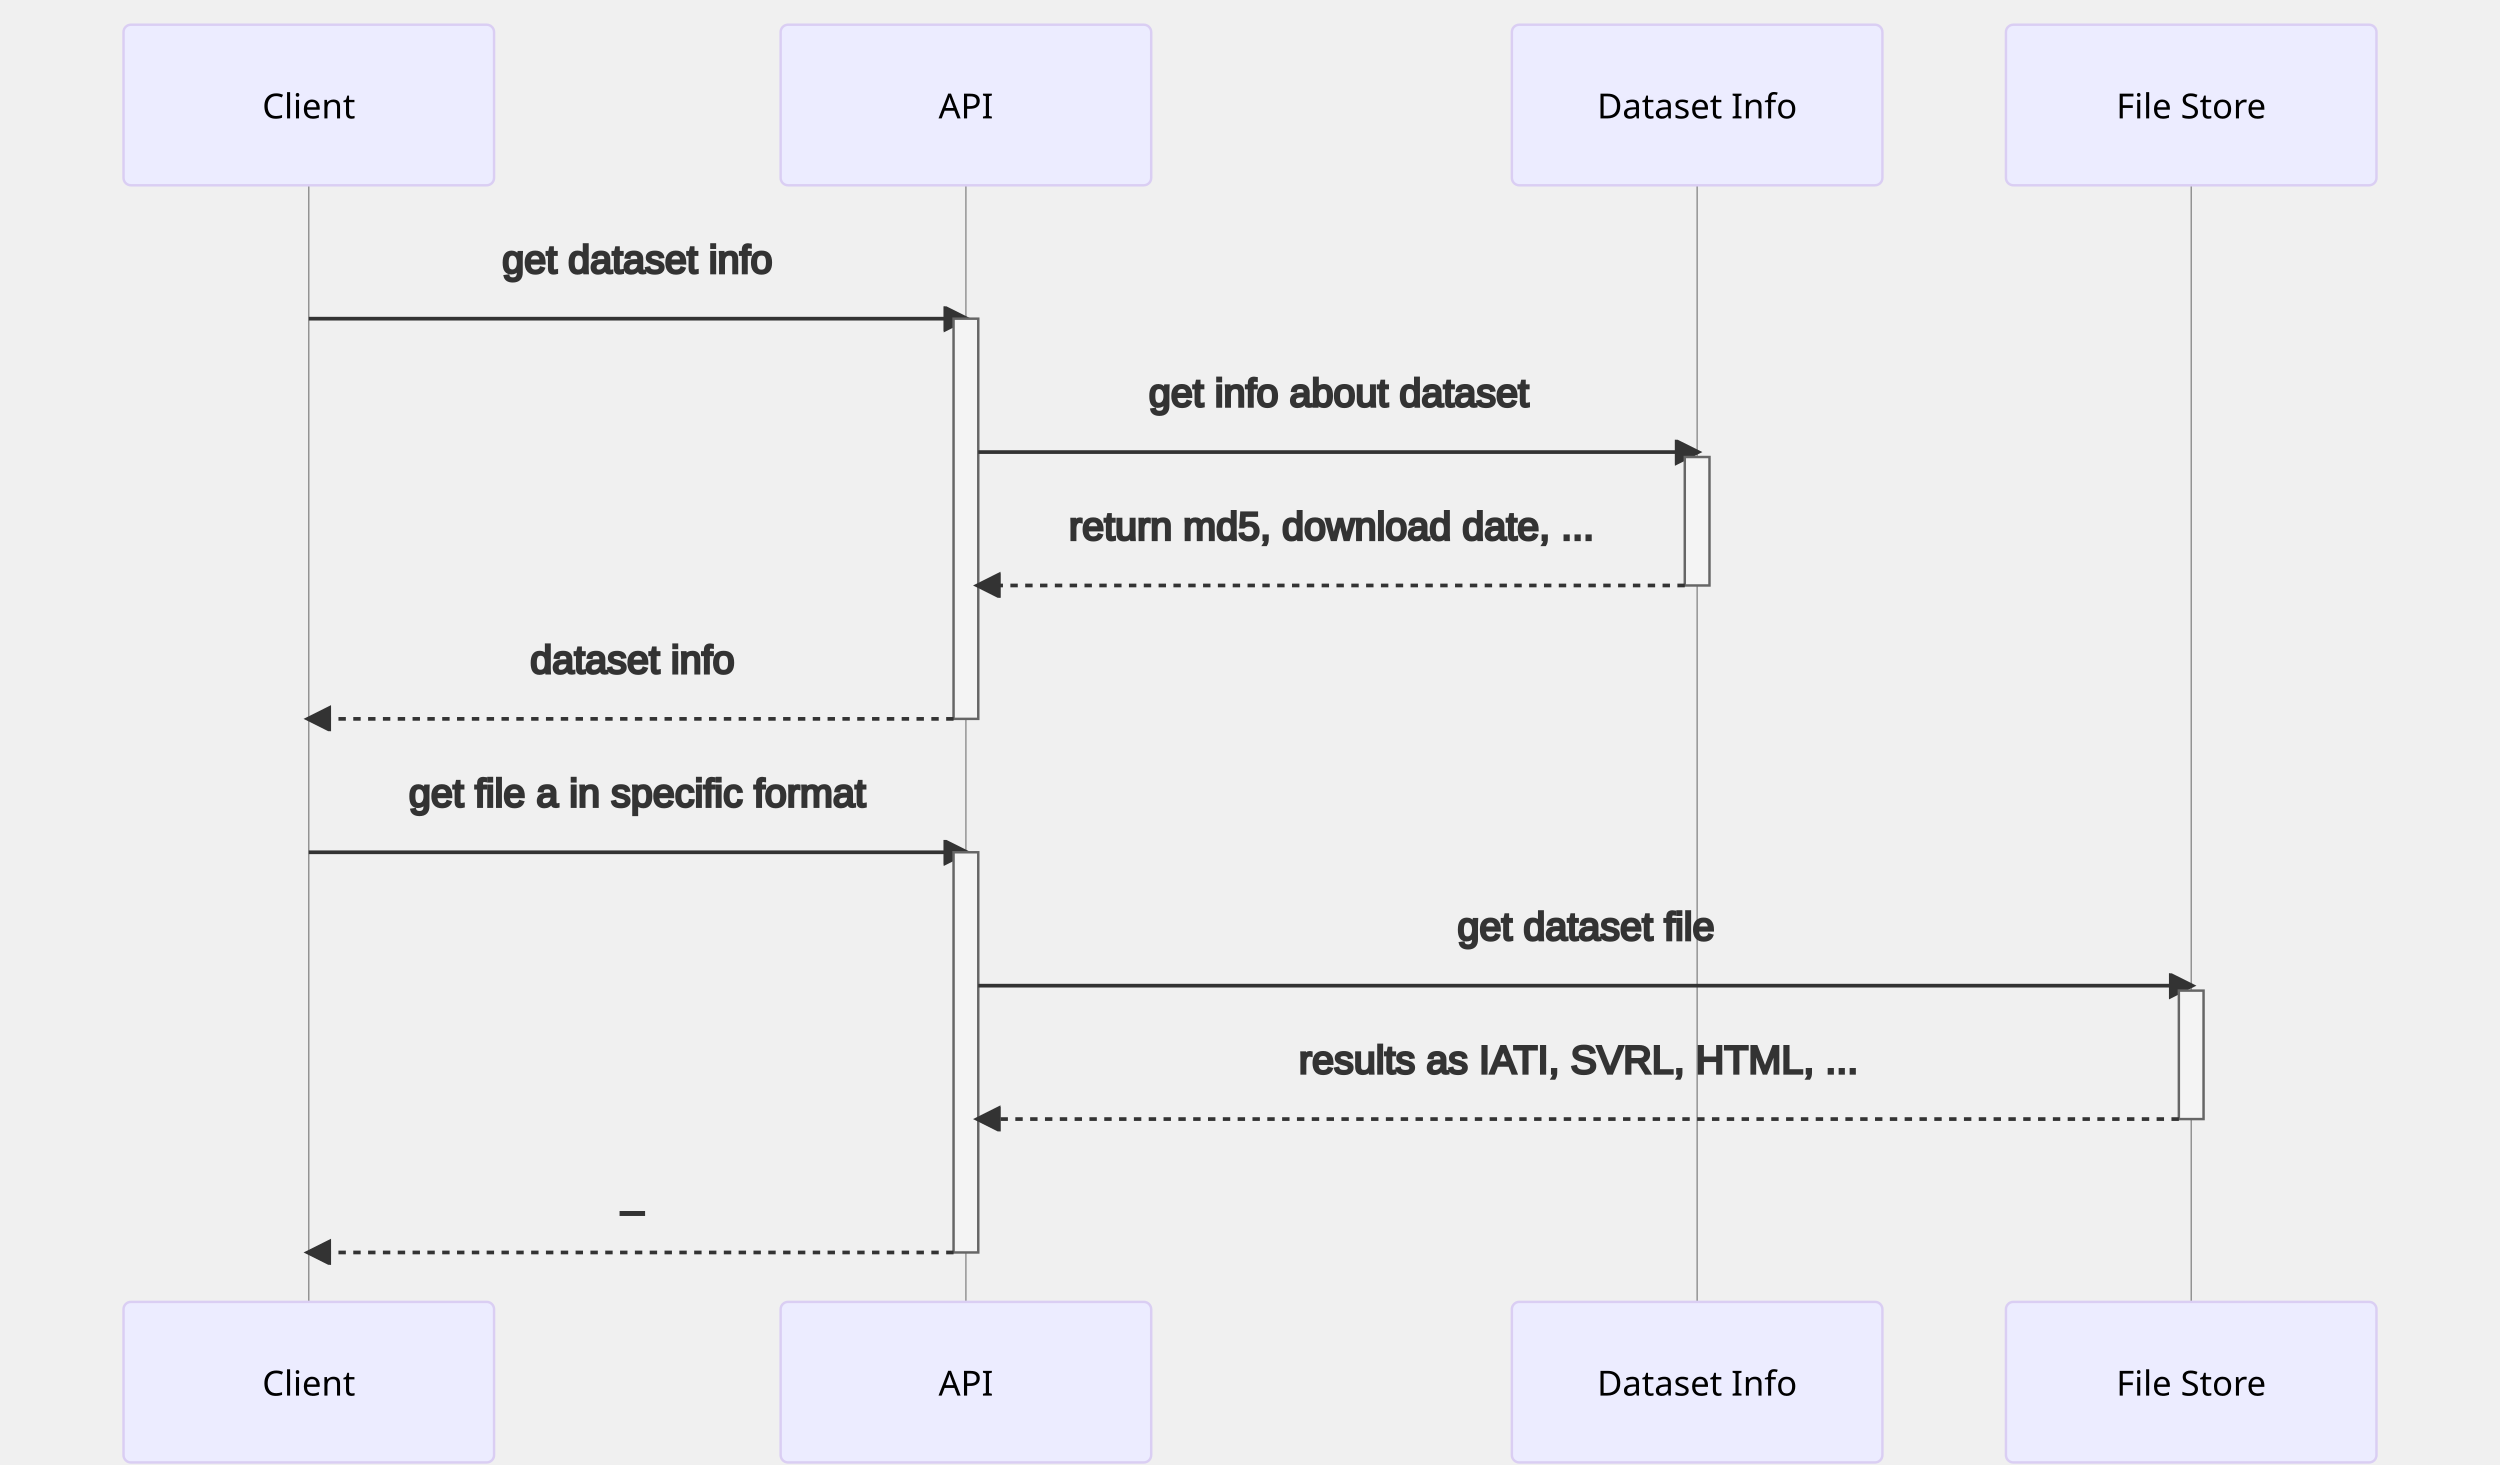
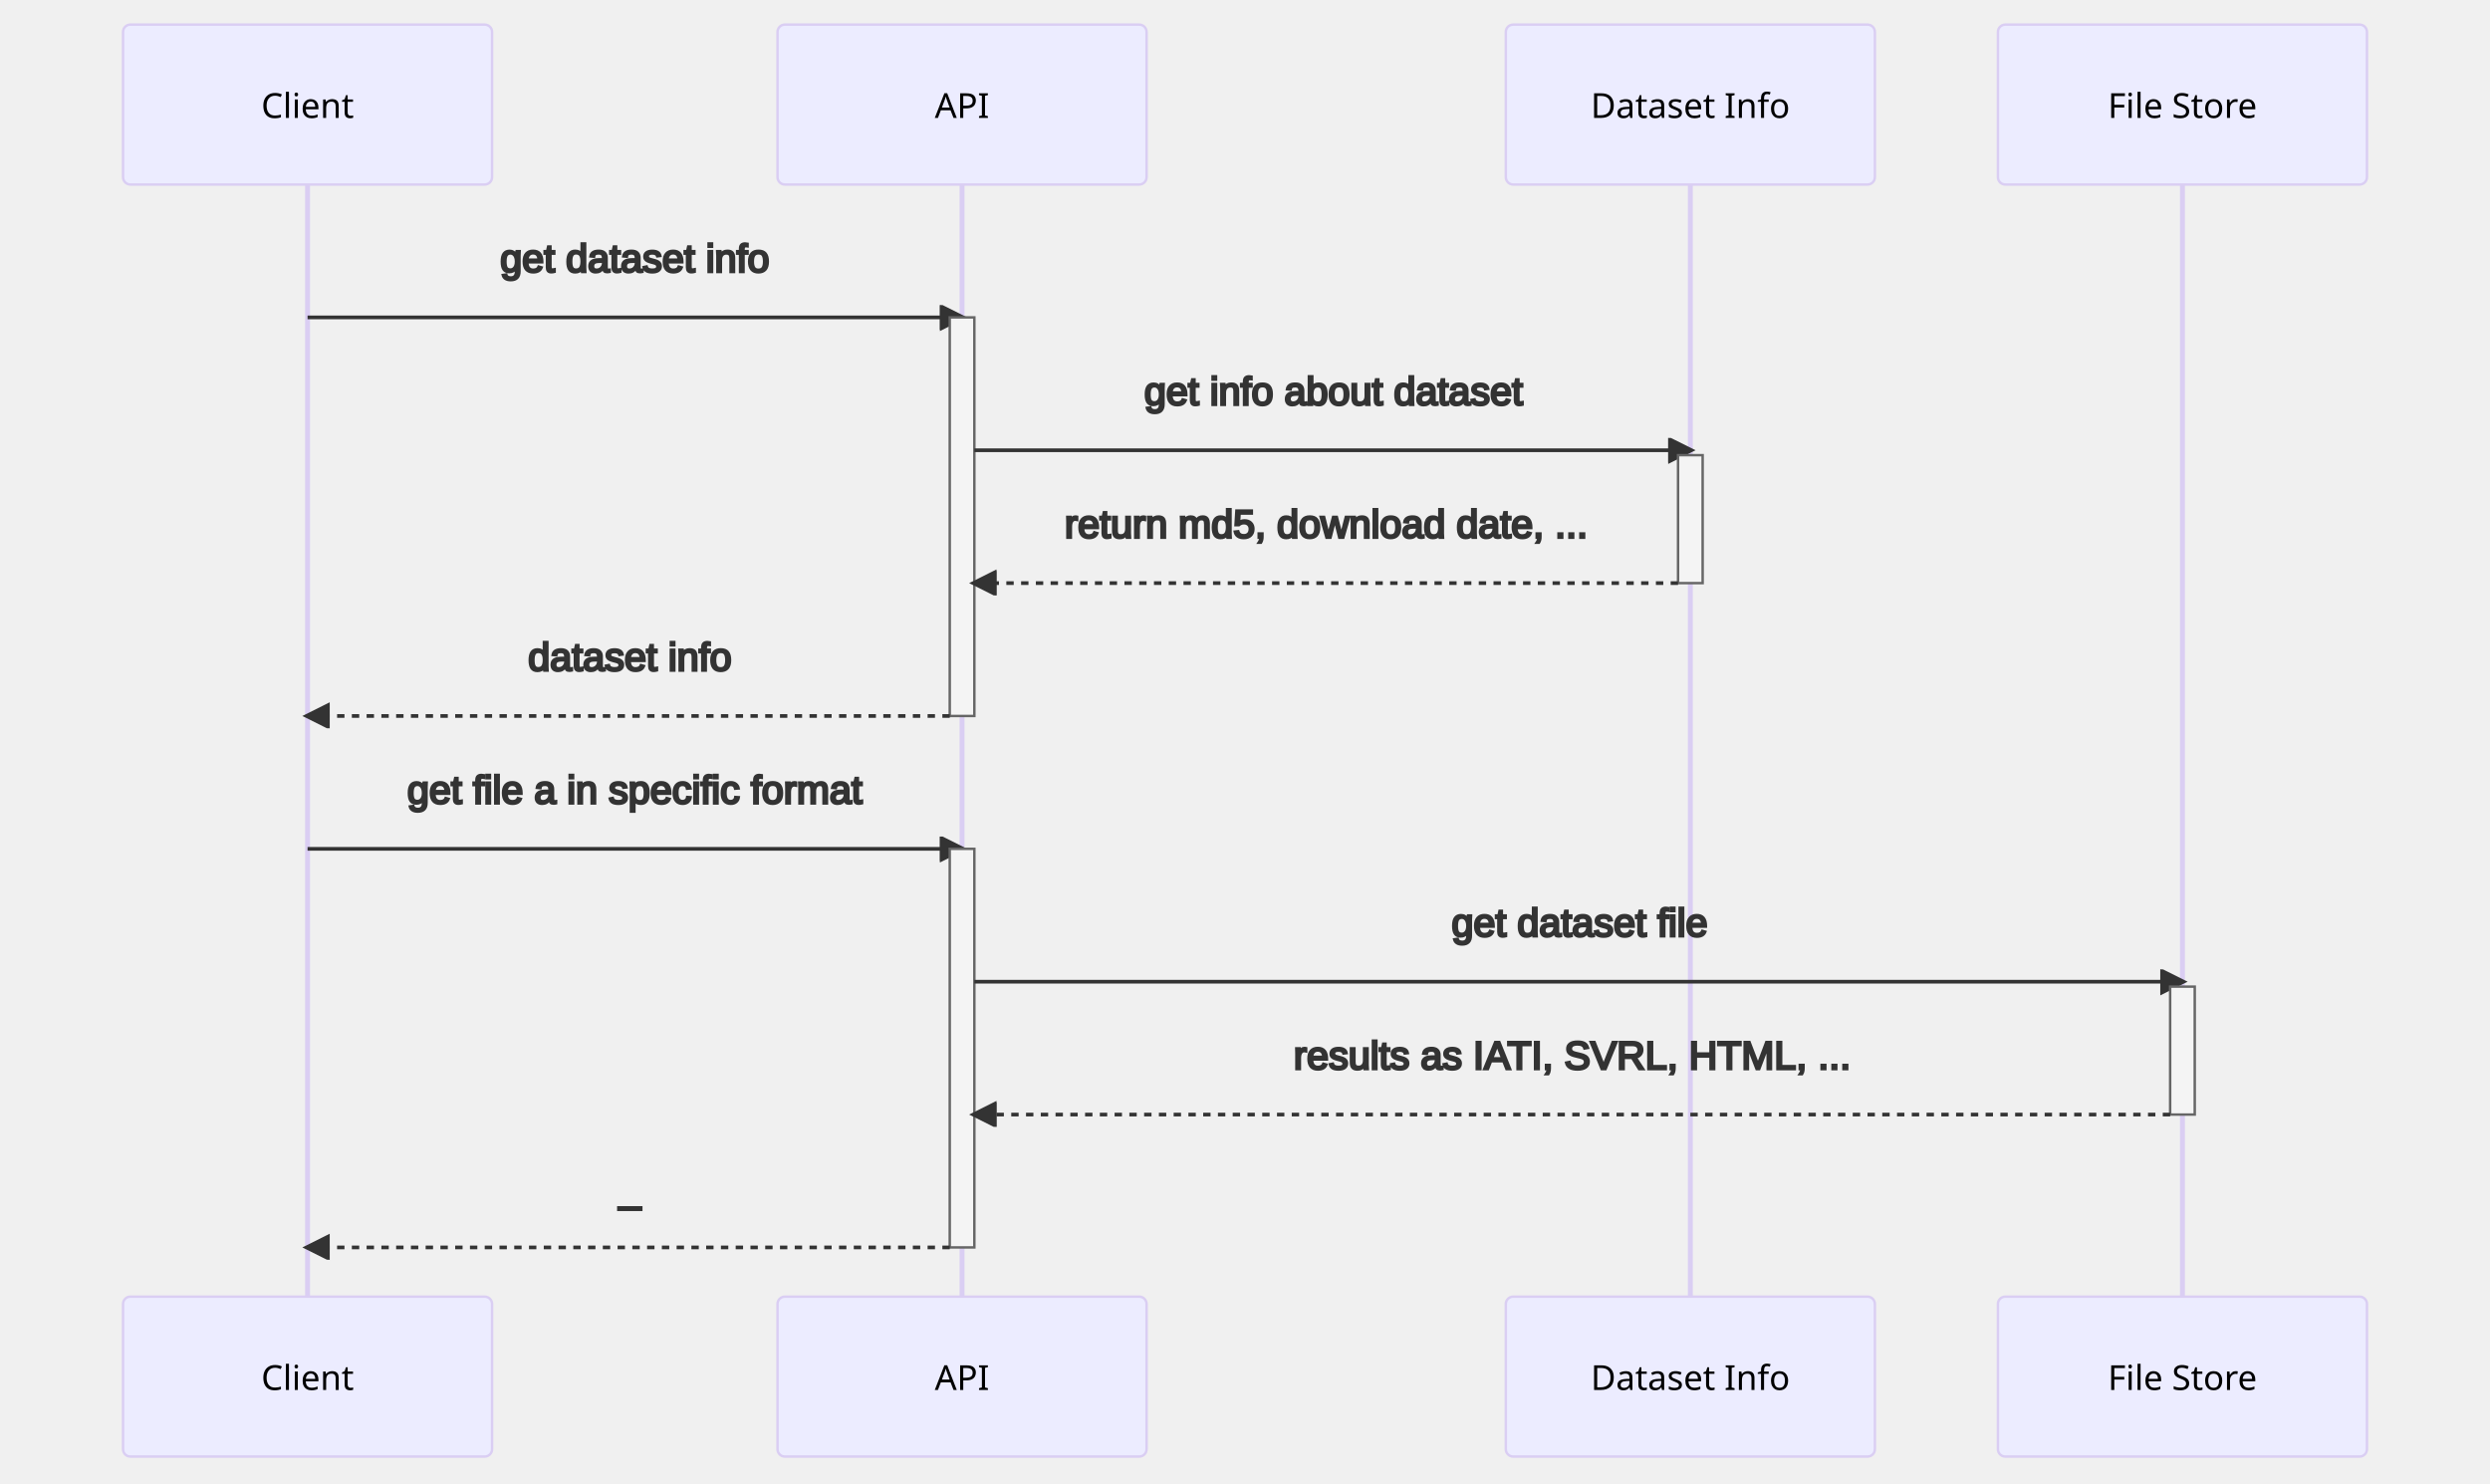
- <svg xmlns="http://www.w3.org/2000/svg" id="mermaid-1631400879429" width="1012" height="593" viewBox="-50 -10 1012 593">
-   <style>#mermaid-1631400879429{font-family:"trebuchet ms",verdana,arial,sans-serif;font-size:16px;fill:#333;}#mermaid-1631400879429 .error-icon{fill:#552222;}#mermaid-1631400879429 .error-text{fill:#552222;stroke:#552222;}#mermaid-1631400879429 .edge-thickness-normal{stroke-width:2px;}#mermaid-1631400879429 .edge-thickness-thick{stroke-width:3.5px;}#mermaid-1631400879429 .edge-pattern-solid{stroke-dasharray:0;}#mermaid-1631400879429 .edge-pattern-dashed{stroke-dasharray:3;}#mermaid-1631400879429 .edge-pattern-dotted{stroke-dasharray:2;}#mermaid-1631400879429 .marker{fill:#333333;stroke:#333333;}#mermaid-1631400879429 .marker.cross{stroke:#333333;}#mermaid-1631400879429 svg{font-family:"trebuchet ms",verdana,arial,sans-serif;font-size:16px;}#mermaid-1631400879429 .actor{stroke:hsl(259.626,59.777%,87.902%);fill:#ECECFF;}#mermaid-1631400879429 text.actor &gt; tspan{fill:black;stroke:none;}#mermaid-1631400879429 .actor-line{stroke:grey;}#mermaid-1631400879429 .messageLine0{stroke-width:1.5;stroke-dasharray:none;stroke:#333;}#mermaid-1631400879429 .messageLine1{stroke-width:1.5;stroke-dasharray:2,2;stroke:#333;}#mermaid-1631400879429 #arrowhead path{fill:#333;stroke:#333;}#mermaid-1631400879429 .sequenceNumber{fill:white;}#mermaid-1631400879429 #sequencenumber{fill:#333;}#mermaid-1631400879429 #crosshead path{fill:#333;stroke:#333;}#mermaid-1631400879429 .messageText{fill:#333;stroke:#333;}#mermaid-1631400879429 .labelBox{stroke:hsl(259.626,59.777%,87.902%);fill:#ECECFF;}#mermaid-1631400879429 .labelText,#mermaid-1631400879429 .labelText &gt; tspan{fill:black;stroke:none;}#mermaid-1631400879429 .loopText,#mermaid-1631400879429 .loopText &gt; tspan{fill:black;stroke:none;}#mermaid-1631400879429 .loopLine{stroke-width:2px;stroke-dasharray:2,2;stroke:hsl(259.626,59.777%,87.902%);fill:hsl(259.626,59.777%,87.902%);}#mermaid-1631400879429 .note{stroke:#aaaa33;fill:#fff5ad;}#mermaid-1631400879429 .noteText,#mermaid-1631400879429 .noteText &gt; tspan{fill:black;stroke:none;}#mermaid-1631400879429 .activation0{fill:#f4f4f4;stroke:#666;}#mermaid-1631400879429 .activation1{fill:#f4f4f4;stroke:#666;}#mermaid-1631400879429 .activation2{fill:#f4f4f4;stroke:#666;}#mermaid-1631400879429:root{--mermaid-font-family:"trebuchet ms",verdana,arial,sans-serif;}</style>
+ <svg xmlns="http://www.w3.org/2000/svg" id="mermaid-1637060450049" width="1012" height="603" viewBox="-50 -10 1012 603">
+   <style>#mermaid-1637060450049 {font-family:"trebuchet ms",verdana,arial,sans-serif;font-size:16px;fill:#333;}#mermaid-1637060450049 .error-icon{fill:#552222;}#mermaid-1637060450049 .error-text{fill:#552222;stroke:#552222;}#mermaid-1637060450049 .edge-thickness-normal{stroke-width:2px;}#mermaid-1637060450049 .edge-thickness-thick{stroke-width:3.5px;}#mermaid-1637060450049 .edge-pattern-solid{stroke-dasharray:0;}#mermaid-1637060450049 .edge-pattern-dashed{stroke-dasharray:3;}#mermaid-1637060450049 .edge-pattern-dotted{stroke-dasharray:2;}#mermaid-1637060450049 .marker{fill:#333333;stroke:#333333;}#mermaid-1637060450049 .marker.cross{stroke:#333333;}#mermaid-1637060450049 svg{font-family:"trebuchet ms",verdana,arial,sans-serif;font-size:16px;}#mermaid-1637060450049 .actor{stroke:hsl(259.626, 59.777%, 87.902%);fill:#ECECFF;}#mermaid-1637060450049 text.actor&gt;tspan{fill:black;stroke:none;}#mermaid-1637060450049 .actor-line{stroke:grey;}#mermaid-1637060450049 .messageLine0{stroke-width:1.5;stroke-dasharray:none;stroke:#333;}#mermaid-1637060450049 .messageLine1{stroke-width:1.5;stroke-dasharray:2,2;stroke:#333;}#mermaid-1637060450049 #arrowhead path{fill:#333;stroke:#333;}#mermaid-1637060450049 .sequenceNumber{fill:white;}#mermaid-1637060450049 #sequencenumber{fill:#333;}#mermaid-1637060450049 #crosshead path{fill:#333;stroke:#333;}#mermaid-1637060450049 .messageText{fill:#333;stroke:#333;}#mermaid-1637060450049 .labelBox{stroke:hsl(259.626, 59.777%, 87.902%);fill:#ECECFF;}#mermaid-1637060450049 .labelText,#mermaid-1637060450049 .labelText&gt;tspan{fill:black;stroke:none;}#mermaid-1637060450049 .loopText,#mermaid-1637060450049 .loopText&gt;tspan{fill:black;stroke:none;}#mermaid-1637060450049 .loopLine{stroke-width:2px;stroke-dasharray:2,2;stroke:hsl(259.626, 59.777%, 87.902%);fill:hsl(259.626, 59.777%, 87.902%);}#mermaid-1637060450049 .note{stroke:#aaaa33;fill:#fff5ad;}#mermaid-1637060450049 .noteText,#mermaid-1637060450049 .noteText&gt;tspan{fill:black;stroke:none;}#mermaid-1637060450049 .activation0{fill:#f4f4f4;stroke:#666;}#mermaid-1637060450049 .activation1{fill:#f4f4f4;stroke:#666;}#mermaid-1637060450049 .activation2{fill:#f4f4f4;stroke:#666;}#mermaid-1637060450049 .actor-man line{stroke:hsl(259.626, 59.777%, 87.902%);fill:#ECECFF;}#mermaid-1637060450049 .actor-man circle,#mermaid-1637060450049 line{stroke:hsl(259.626, 59.777%, 87.902%);fill:#ECECFF;stroke-width:2px;}#mermaid-1637060450049 :root{--mermaid-font-family:"trebuchet ms",verdana,arial,sans-serif;}</style>
  <g />
  <g>
-     <line id="actor0" x1="75" y1="5" x2="75" y2="582" class="actor-line" stroke-width="0.5px" stroke="#999" />
+     <line id="actor0" x1="75" y1="5" x2="75" y2="537" class="200" stroke-width="0.5px" stroke="#999" />
    <rect x="0" y="0" fill="#eaeaea" stroke="#666" width="150" height="65" rx="3" ry="3" class="actor" />
    <text x="75" y="32.5" dominant-baseline="central" alignment-baseline="central" class="actor" style="text-anchor: middle; font-size: 14px; font-weight: 400; font-family: Open-Sans, sans-serif;">
      <tspan x="75" dy="0">Client</tspan>
    </text>
  </g>
  <g>
-     <line id="actor1" x1="341" y1="5" x2="341" y2="582" class="actor-line" stroke-width="0.5px" stroke="#999" />
+     <line id="actor1" x1="341" y1="5" x2="341" y2="537" class="200" stroke-width="0.5px" stroke="#999" />
    <rect x="266" y="0" fill="#eaeaea" stroke="#666" width="150" height="65" rx="3" ry="3" class="actor" />
    <text x="341" y="32.5" dominant-baseline="central" alignment-baseline="central" class="actor" style="text-anchor: middle; font-size: 14px; font-weight: 400; font-family: Open-Sans, sans-serif;">
      <tspan x="341" dy="0">API</tspan>
    </text>
  </g>
  <g>
-     <line id="actor2" x1="637" y1="5" x2="637" y2="582" class="actor-line" stroke-width="0.5px" stroke="#999" />
+     <line id="actor2" x1="637" y1="5" x2="637" y2="537" class="200" stroke-width="0.5px" stroke="#999" />
    <rect x="562" y="0" fill="#eaeaea" stroke="#666" width="150" height="65" rx="3" ry="3" class="actor" />
    <text x="637" y="32.5" dominant-baseline="central" alignment-baseline="central" class="actor" style="text-anchor: middle; font-size: 14px; font-weight: 400; font-family: Open-Sans, sans-serif;">
      <tspan x="637" dy="0">Dataset Info</tspan>
    </text>
  </g>
  <g>
-     <line id="actor3" x1="837" y1="5" x2="837" y2="582" class="actor-line" stroke-width="0.5px" stroke="#999" />
+     <line id="actor3" x1="837" y1="5" x2="837" y2="537" class="200" stroke-width="0.5px" stroke="#999" />
    <rect x="762" y="0" fill="#eaeaea" stroke="#666" width="150" height="65" rx="3" ry="3" class="actor" />
    <text x="837" y="32.5" dominant-baseline="central" alignment-baseline="central" class="actor" style="text-anchor: middle; font-size: 14px; font-weight: 400; font-family: Open-Sans, sans-serif;">
      <tspan x="837" dy="0">File Store</tspan>
    </text>
  </g>
  <defs>
    <marker id="arrowhead" refX="9" refY="5" markerUnits="userSpaceOnUse" markerWidth="12" markerHeight="12" orient="auto">
      <path d="M 0 0 L 10 5 L 0 10 z" />
    </marker>
  </defs>
  <defs>
    <marker id="crosshead" markerWidth="15" markerHeight="8" orient="auto" refX="16" refY="4">
      <path fill="black" stroke="#000000" stroke-width="1px" d="M 9,2 V 6 L16,4 Z" style="stroke-dasharray: 0, 0;" />
      <path fill="none" stroke="#000000" stroke-width="1px" d="M 0,1 L 6,7 M 6,1 L 0,7" style="stroke-dasharray: 0, 0;" />
    </marker>
  </defs>
  <defs>
    <marker id="filled-head" refX="18" refY="7" markerWidth="20" markerHeight="28" orient="auto">
      <path d="M 18,7 L9,13 L14,7 L9,1 Z" />
    </marker>
  </defs>
  <defs>
    <marker id="sequencenumber" refX="15" refY="15" markerWidth="60" markerHeight="40" orient="auto">
      <circle cx="15" cy="15" r="6" />
    </marker>
  </defs>
  <text x="208" y="80" text-anchor="middle" dominant-baseline="middle" alignment-baseline="middle" class="messageText" dy="1em" style="font-family: &quot;trebuchet ms&quot;, verdana, arial, sans-serif; font-size: 16px; font-weight: 400;">get dataset info</text>
  <line x1="75" y1="119" x2="341" y2="119" class="messageLine0" stroke-width="2" stroke="none" marker-end="url(#arrowhead)" style="fill: none;" />
  <g>
    <rect x="336" y="119" fill="#EDF2AE" stroke="#666" width="10" height="162" rx="0" ry="0" class="activation0" />
  </g>
  <text x="492" y="134" text-anchor="middle" dominant-baseline="middle" alignment-baseline="middle" class="messageText" dy="1em" style="font-family: &quot;trebuchet ms&quot;, verdana, arial, sans-serif; font-size: 16px; font-weight: 400;">get info about dataset</text>
  <line x1="346" y1="173" x2="637" y2="173" class="messageLine0" stroke-width="2" stroke="none" marker-end="url(#arrowhead)" style="fill: none;" />
  <g>
    <rect x="632" y="175" fill="#EDF2AE" stroke="#666" width="10" height="52" rx="0" ry="0" class="activation0" />
  </g>
  <text x="489" y="188" text-anchor="middle" dominant-baseline="middle" alignment-baseline="middle" class="messageText" dy="1em" style="font-family: &quot;trebuchet ms&quot;, verdana, arial, sans-serif; font-size: 16px; font-weight: 400;">return md5, download date, ...</text>
  <line x1="632" y1="227" x2="346" y2="227" class="messageLine1" stroke-width="2" stroke="none" marker-end="url(#arrowhead)" style="stroke-dasharray: 3, 3; fill: none;" />
  <text x="206" y="242" text-anchor="middle" dominant-baseline="middle" alignment-baseline="middle" class="messageText" dy="1em" style="font-family: &quot;trebuchet ms&quot;, verdana, arial, sans-serif; font-size: 16px; font-weight: 400;">dataset info</text>
  <line x1="336" y1="281" x2="75" y2="281" class="messageLine1" stroke-width="2" stroke="none" marker-end="url(#arrowhead)" style="stroke-dasharray: 3, 3; fill: none;" />
  <text x="208" y="296" text-anchor="middle" dominant-baseline="middle" alignment-baseline="middle" class="messageText" dy="1em" style="font-family: &quot;trebuchet ms&quot;, verdana, arial, sans-serif; font-size: 16px; font-weight: 400;">get file a in specific format</text>
  <line x1="75" y1="335" x2="341" y2="335" class="messageLine0" stroke-width="2" stroke="none" marker-end="url(#arrowhead)" style="fill: none;" />
  <g>
    <rect x="336" y="335" fill="#EDF2AE" stroke="#666" width="10" height="162" rx="0" ry="0" class="activation0" />
  </g>
  <text x="592" y="350" text-anchor="middle" dominant-baseline="middle" alignment-baseline="middle" class="messageText" dy="1em" style="font-family: &quot;trebuchet ms&quot;, verdana, arial, sans-serif; font-size: 16px; font-weight: 400;">get dataset file</text>
  <line x1="346" y1="389" x2="837" y2="389" class="messageLine0" stroke-width="2" stroke="none" marker-end="url(#arrowhead)" style="fill: none;" />
  <g>
    <rect x="832" y="391" fill="#EDF2AE" stroke="#666" width="10" height="52" rx="0" ry="0" class="activation0" />
  </g>
  <text x="589" y="404" text-anchor="middle" dominant-baseline="middle" alignment-baseline="middle" class="messageText" dy="1em" style="font-family: &quot;trebuchet ms&quot;, verdana, arial, sans-serif; font-size: 16px; font-weight: 400;">results as IATI, SVRL, HTML, ...</text>
  <line x1="832" y1="443" x2="346" y2="443" class="messageLine1" stroke-width="2" stroke="none" marker-end="url(#arrowhead)" style="stroke-dasharray: 3, 3; fill: none;" />
  <text x="206" y="458" text-anchor="middle" dominant-baseline="middle" alignment-baseline="middle" class="messageText" dy="1em" style="font-family: &quot;trebuchet ms&quot;, verdana, arial, sans-serif; font-size: 16px; font-weight: 400;">_</text>
  <line x1="336" y1="497" x2="75" y2="497" class="messageLine1" stroke-width="2" stroke="none" marker-end="url(#arrowhead)" style="stroke-dasharray: 3, 3; fill: none;" />
  <g>
    <rect x="0" y="517" fill="#eaeaea" stroke="#666" width="150" height="65" rx="3" ry="3" class="actor" />
    <text x="75" y="549.5" dominant-baseline="central" alignment-baseline="central" class="actor" style="text-anchor: middle; font-size: 14px; font-weight: 400; font-family: Open-Sans, sans-serif;">
      <tspan x="75" dy="0">Client</tspan>
    </text>
  </g>
  <g>
    <rect x="266" y="517" fill="#eaeaea" stroke="#666" width="150" height="65" rx="3" ry="3" class="actor" />
    <text x="341" y="549.5" dominant-baseline="central" alignment-baseline="central" class="actor" style="text-anchor: middle; font-size: 14px; font-weight: 400; font-family: Open-Sans, sans-serif;">
      <tspan x="341" dy="0">API</tspan>
    </text>
  </g>
  <g>
    <rect x="562" y="517" fill="#eaeaea" stroke="#666" width="150" height="65" rx="3" ry="3" class="actor" />
    <text x="637" y="549.5" dominant-baseline="central" alignment-baseline="central" class="actor" style="text-anchor: middle; font-size: 14px; font-weight: 400; font-family: Open-Sans, sans-serif;">
      <tspan x="637" dy="0">Dataset Info</tspan>
    </text>
  </g>
  <g>
    <rect x="762" y="517" fill="#eaeaea" stroke="#666" width="150" height="65" rx="3" ry="3" class="actor" />
    <text x="837" y="549.5" dominant-baseline="central" alignment-baseline="central" class="actor" style="text-anchor: middle; font-size: 14px; font-weight: 400; font-family: Open-Sans, sans-serif;">
      <tspan x="837" dy="0">File Store</tspan>
    </text>
  </g>
</svg>
